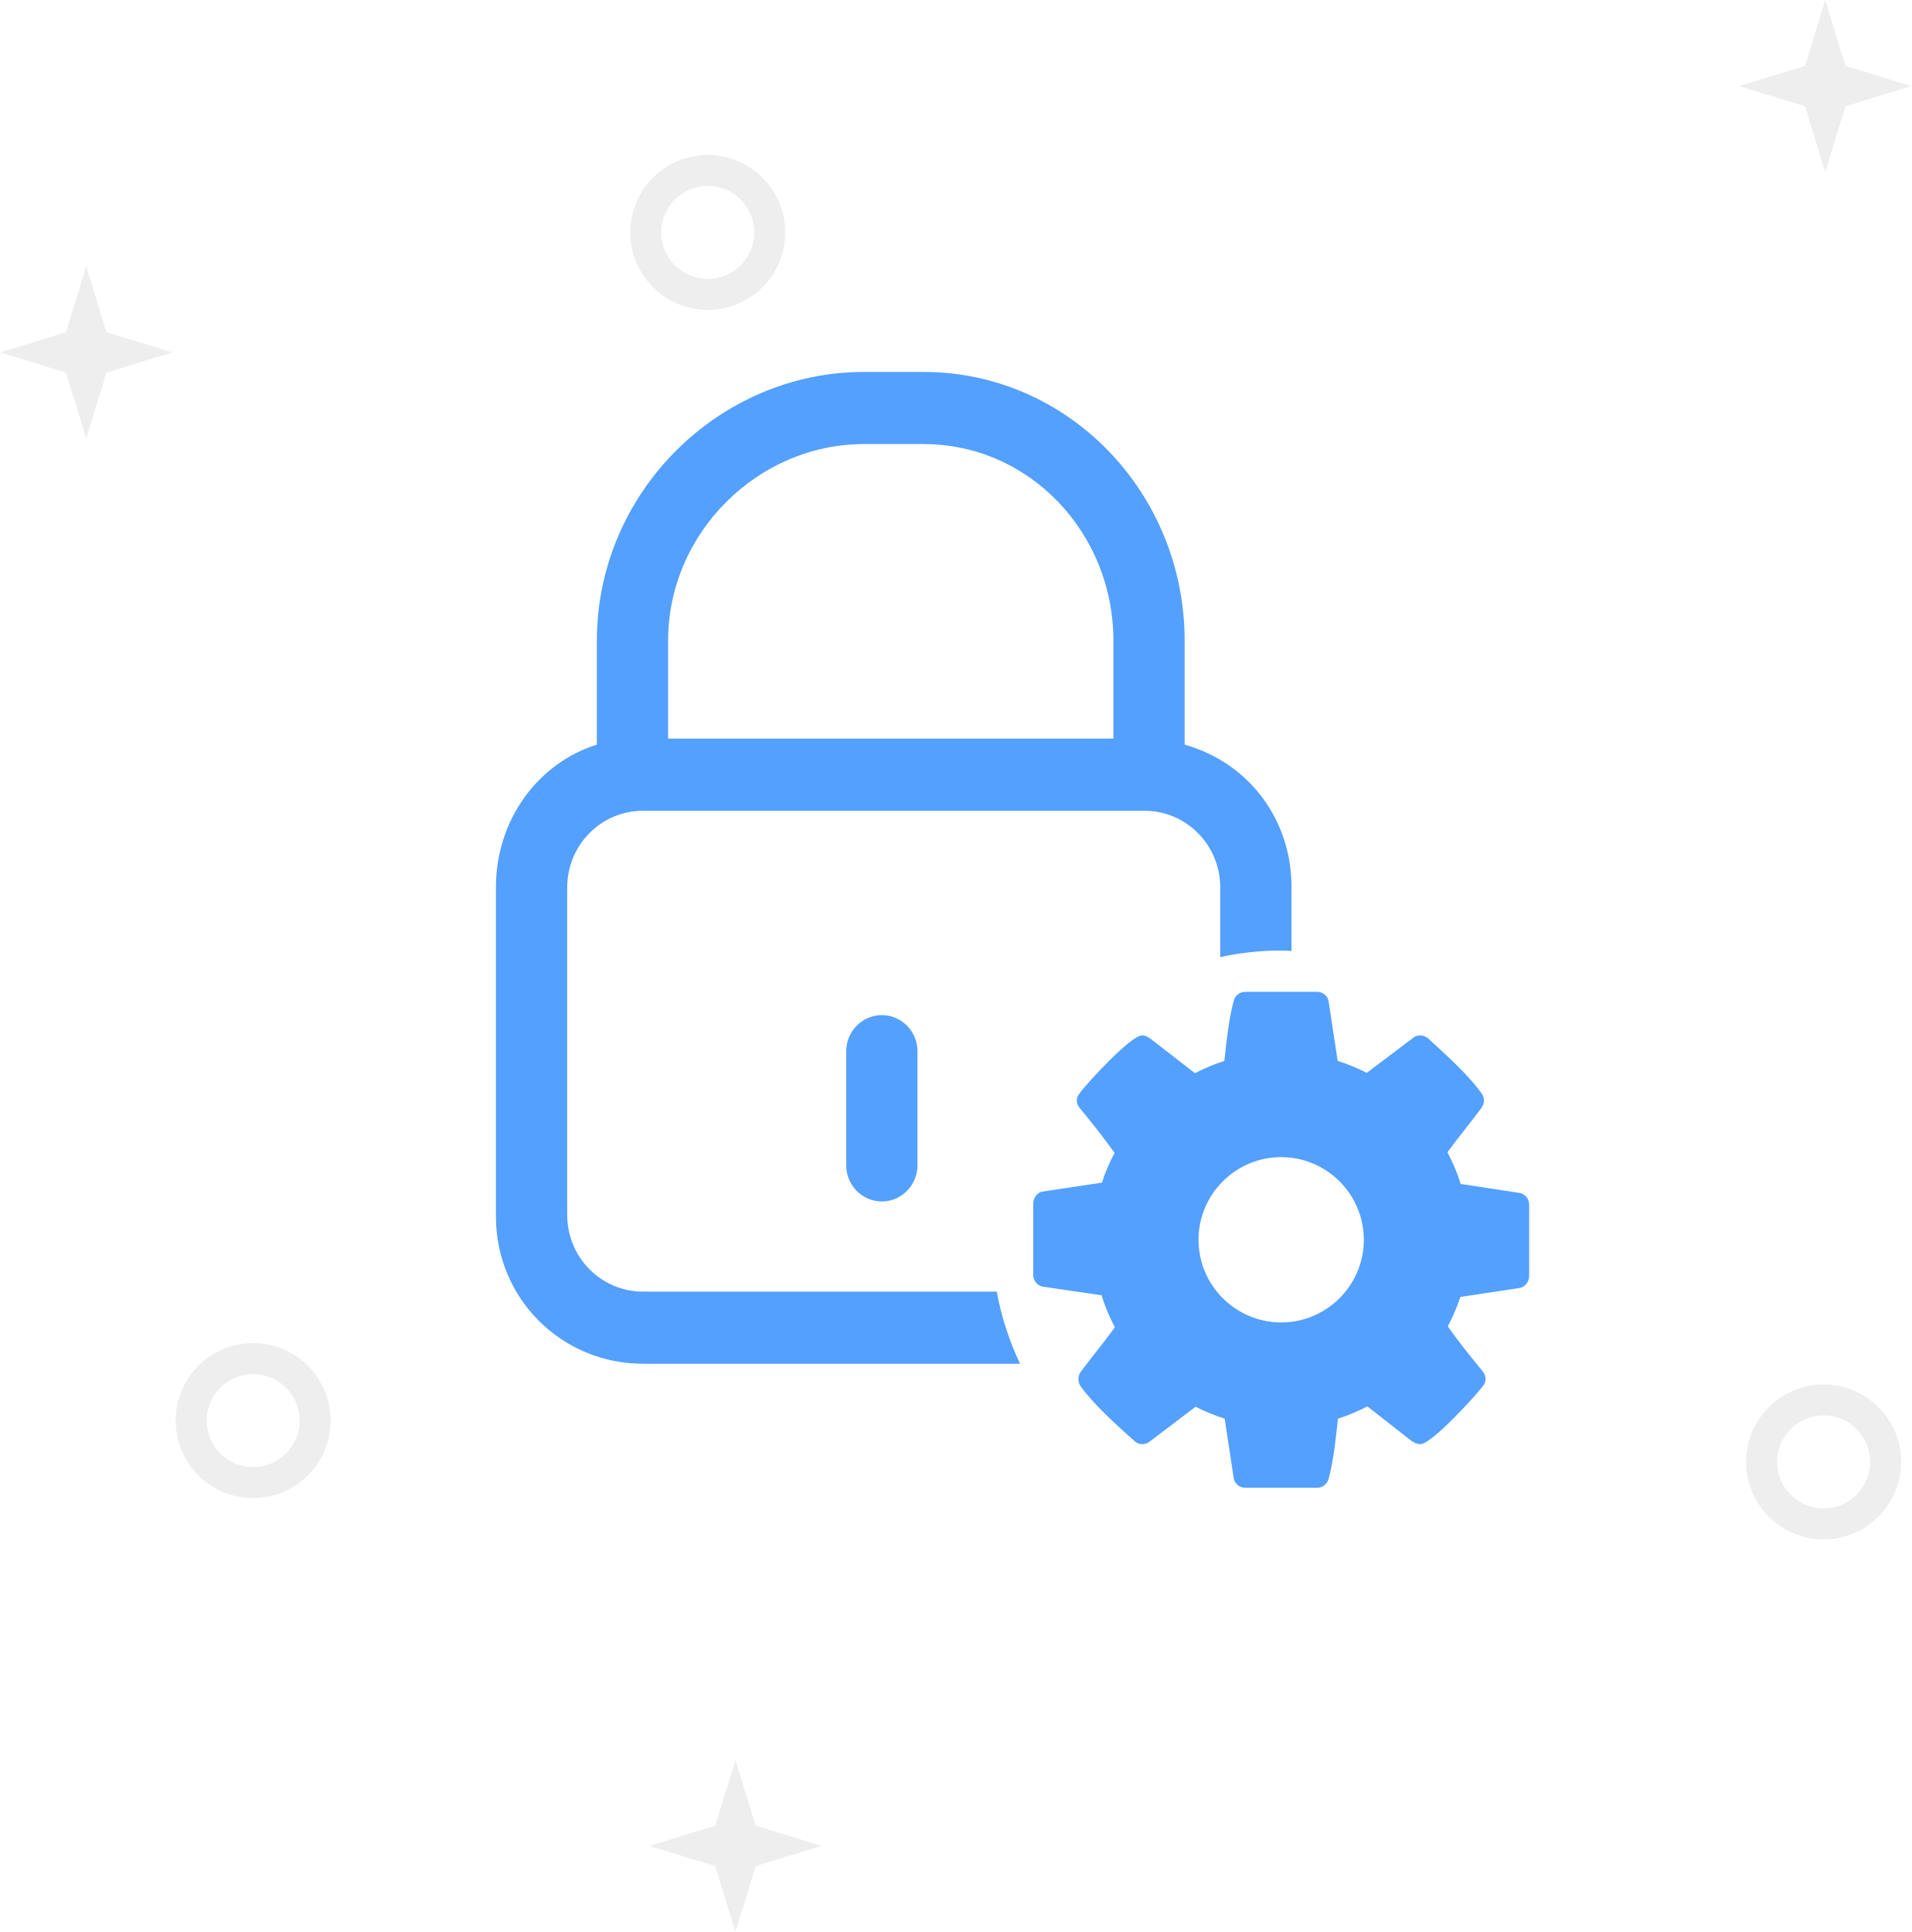
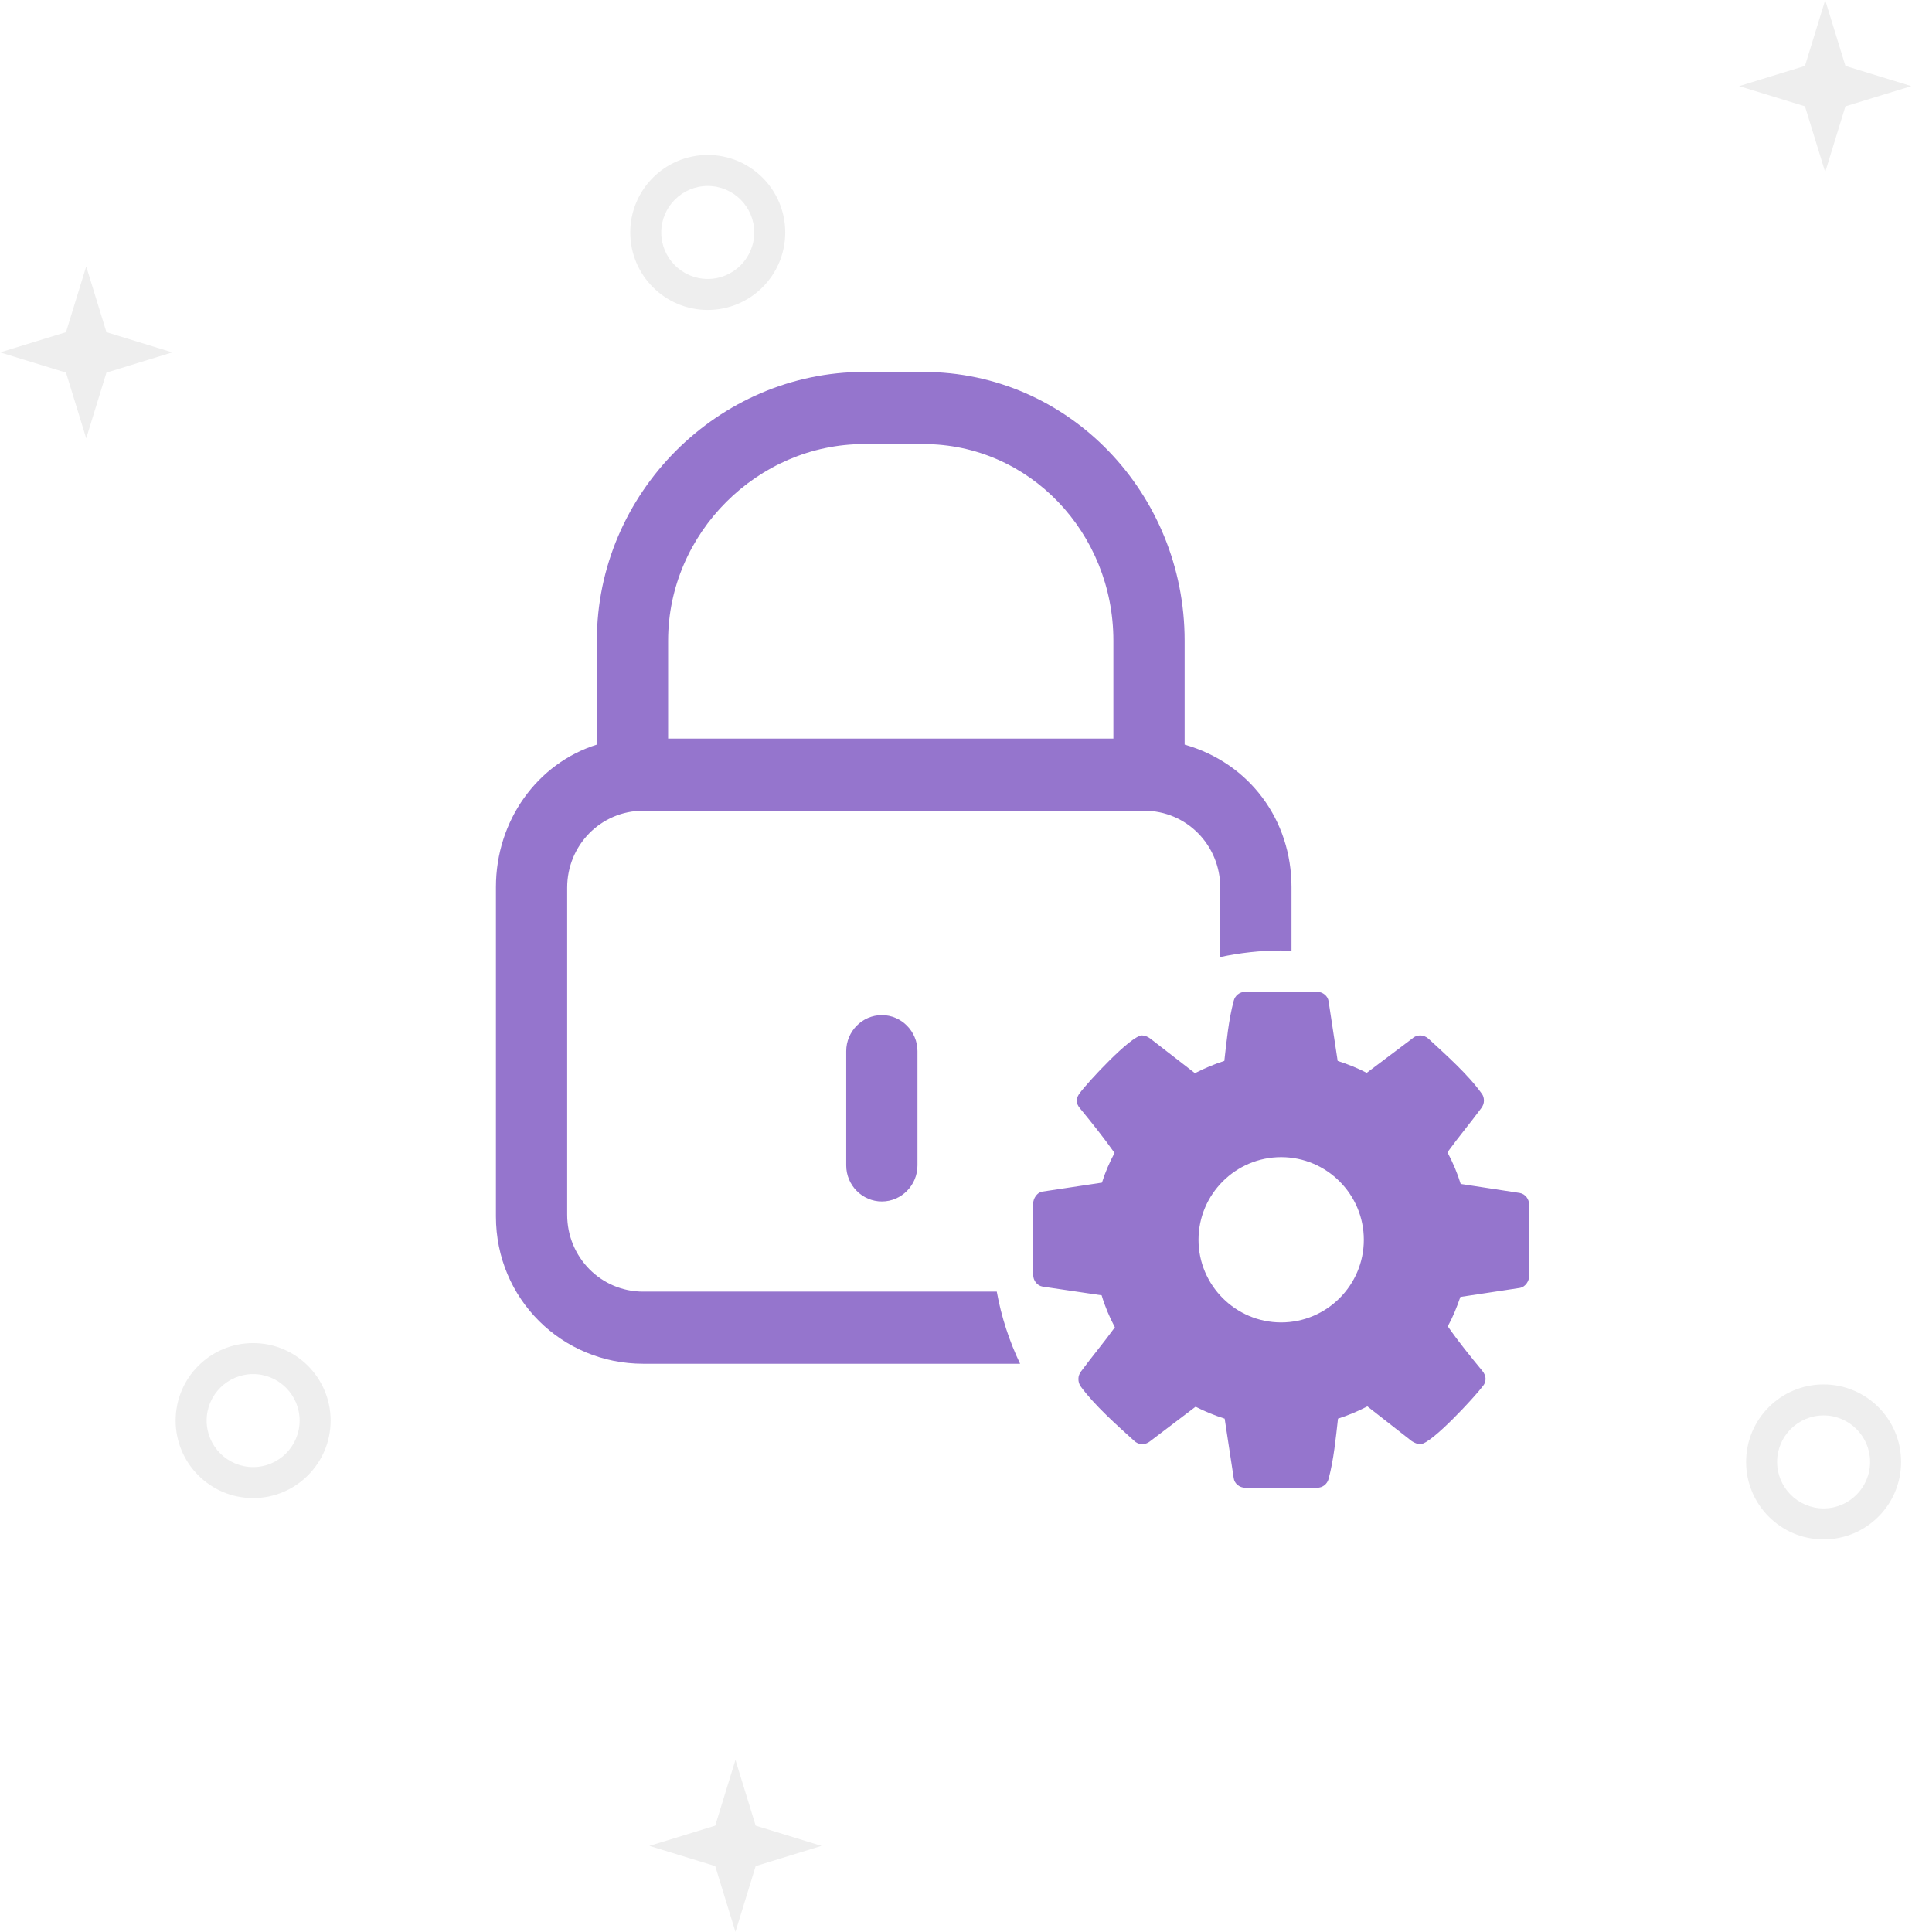
<svg xmlns="http://www.w3.org/2000/svg" version="1.1" x="0px" y="0px" viewBox="0 0 185 187" style="enable-background:new 0 0 185 187;" xml:space="preserve">
  <style type="text/css">
	.st0{enable-background:new    ;}
	.st1{fill:#EEEEEE;}
- 	.st2{fill:#54a0ff;}
+ 	.st2{fill:#9575cd;}
</style>
  <g class="st0">
    <g id="figures">
      <g>
        <path class="st1" d="M68.5,18c2.481,0,4.5,2.019,4.5,4.5S70.981,27,68.5,27S64,24.981,64,22.5S66.019,18,68.5,18 M24.5,133     c2.481,0,4.5,2.019,4.5,4.5s-2.019,4.5-4.5,4.5s-4.5-2.019-4.5-4.5S22.019,133,24.5,133 M176.5,137c2.481,0,4.5,2.019,4.5,4.5     c0,2.481-2.019,4.5-4.5,4.5s-4.5-2.019-4.5-4.5C172,139.019,174.019,137,176.5,137 M176.655,0.013l-1.958,6.366l-6.374,1.956     l6.374,1.955l1.958,6.366l1.958-6.366l6.374-1.955l-6.374-1.956L176.655,0.013L176.655,0.013z M68.5,15     c-4.142,0-7.5,3.358-7.5,7.5c0,4.142,3.358,7.5,7.5,7.5s7.5-3.358,7.5-7.5C76,18.358,72.642,15,68.5,15L68.5,15z M8.345,25.787     l-1.958,6.366l-6.374,1.955l6.374,1.956l1.958,6.366l1.958-6.366l6.374-1.956l-6.374-1.955L8.345,25.787L8.345,25.787z M24.5,130     c-4.142,0-7.5,3.358-7.5,7.5c0,4.142,3.358,7.5,7.5,7.5s7.5-3.358,7.5-7.5C32,133.358,28.642,130,24.5,130L24.5,130z M176.5,134     c-4.142,0-7.5,3.358-7.5,7.5c0,4.142,3.358,7.5,7.5,7.5s7.5-3.358,7.5-7.5C184,137.358,180.642,134,176.5,134L176.5,134z      M71.181,170.344l-1.958,6.366l-6.374,1.956l6.374,1.956l1.958,6.366l1.958-6.366l6.374-1.956l-6.374-1.956L71.181,170.344     L71.181,170.344z" />
      </g>
    </g>
  </g>
  <g class="st0">
    <g id="lock">
      <g>
        <path class="st2" d="M62.251,125.018c-4.08,0-7.355-3.316-7.355-7.447V85.92c0-4.131,3.275-7.447,7.355-7.447h48.499     c4.08,0,7.355,3.316,7.355,7.447v6.714C120.007,92.226,121.976,92,124,92c0.338,0,0.665,0.039,1,0.05v-6.189     c0-6.458-4.022-11.985-10.343-13.789V62.007C114.657,47.753,103.451,36,89.373,36h-5.746c-14.078,0-25.858,11.695-25.858,26.007     v10.065C52.023,73.876,48,79.404,48,85.862v31.884C48,125.716,54.378,132,62.251,132h36.48c-1.041-2.189-1.812-4.525-2.257-6.982     H62.251z M64.664,62.007c0-10.415,8.677-19.025,18.963-19.025h5.746c10.286,0,18.388,8.611,18.388,19.025v9.484H64.664V62.007z      M81.903,101.745V112.8c0,1.92,1.551,3.491,3.448,3.491s3.448-1.571,3.448-3.491v-11.055c0-1.92-1.551-3.491-3.448-3.491     S81.903,99.826,81.903,101.745z M147.094,115.469l-5.719-0.875c-0.313-1.031-0.75-2.063-1.281-3.063     c1.063-1.469,2.219-2.844,3.281-4.281c0.156-0.219,0.25-0.438,0.25-0.719c0-0.25-0.063-0.5-0.219-0.688     c-1.312-1.844-3.5-3.781-5.156-5.313c-0.219-0.188-0.5-0.313-0.781-0.313s-0.562,0.094-0.75,0.281l-4.438,3.344     c-0.906-0.469-1.844-0.844-2.813-1.156l-0.875-5.75c-0.063-0.531-0.563-0.938-1.125-0.938h-6.938c-0.562,0-1,0.375-1.125,0.875     c-0.5,1.875-0.688,3.906-0.906,5.813c-0.969,0.313-1.938,0.719-2.844,1.188l-4.313-3.344c-0.25-0.188-0.531-0.313-0.813-0.313     c-1.063,0-5.281,4.563-6.031,5.594c-0.156,0.219-0.281,0.438-0.281,0.719c0,0.281,0.125,0.531,0.313,0.75     c1.156,1.406,2.281,2.813,3.344,4.313c-0.5,0.937-0.906,1.875-1.219,2.875l-5.813,0.875C100.375,115.437,100,116,100,116.469     v6.938c0,0.531,0.375,1.031,0.906,1.125l5.719,0.844c0.313,1.063,0.75,2.094,1.281,3.094c-1.063,1.469-2.219,2.844-3.281,4.281     c-0.156,0.219-0.25,0.438-0.25,0.719c0,0.25,0.063,0.5,0.219,0.719c1.313,1.813,3.5,3.75,5.156,5.25     c0.219,0.219,0.5,0.344,0.781,0.344c0.281,0,0.563-0.094,0.781-0.281l4.406-3.344c0.906,0.469,1.844,0.844,2.813,1.156     l0.875,5.75c0.062,0.531,0.562,0.938,1.125,0.938h6.938c0.563,0,1-0.375,1.125-0.875c0.5-1.875,0.687-3.906,0.906-5.813     c0.969-0.312,1.938-0.719,2.844-1.187l4.313,3.375c0.25,0.156,0.531,0.281,0.813,0.281c1.063,0,5.281-4.594,6.031-5.594     c0.188-0.219,0.281-0.438,0.281-0.719s-0.125-0.563-0.312-0.781c-1.156-1.406-2.281-2.781-3.344-4.313     c0.5-0.906,0.875-1.844,1.219-2.844l5.781-0.875c0.5-0.094,0.875-0.656,0.875-1.125v-6.938h0     C148,116.063,147.625,115.563,147.094,115.469z M124,128c-4.406,0-8-3.594-8-8c0-4.406,3.594-8,8-8c4.406,0,8,3.594,8,8     S128.406,128,124,128z" />
      </g>
    </g>
  </g>
</svg>
